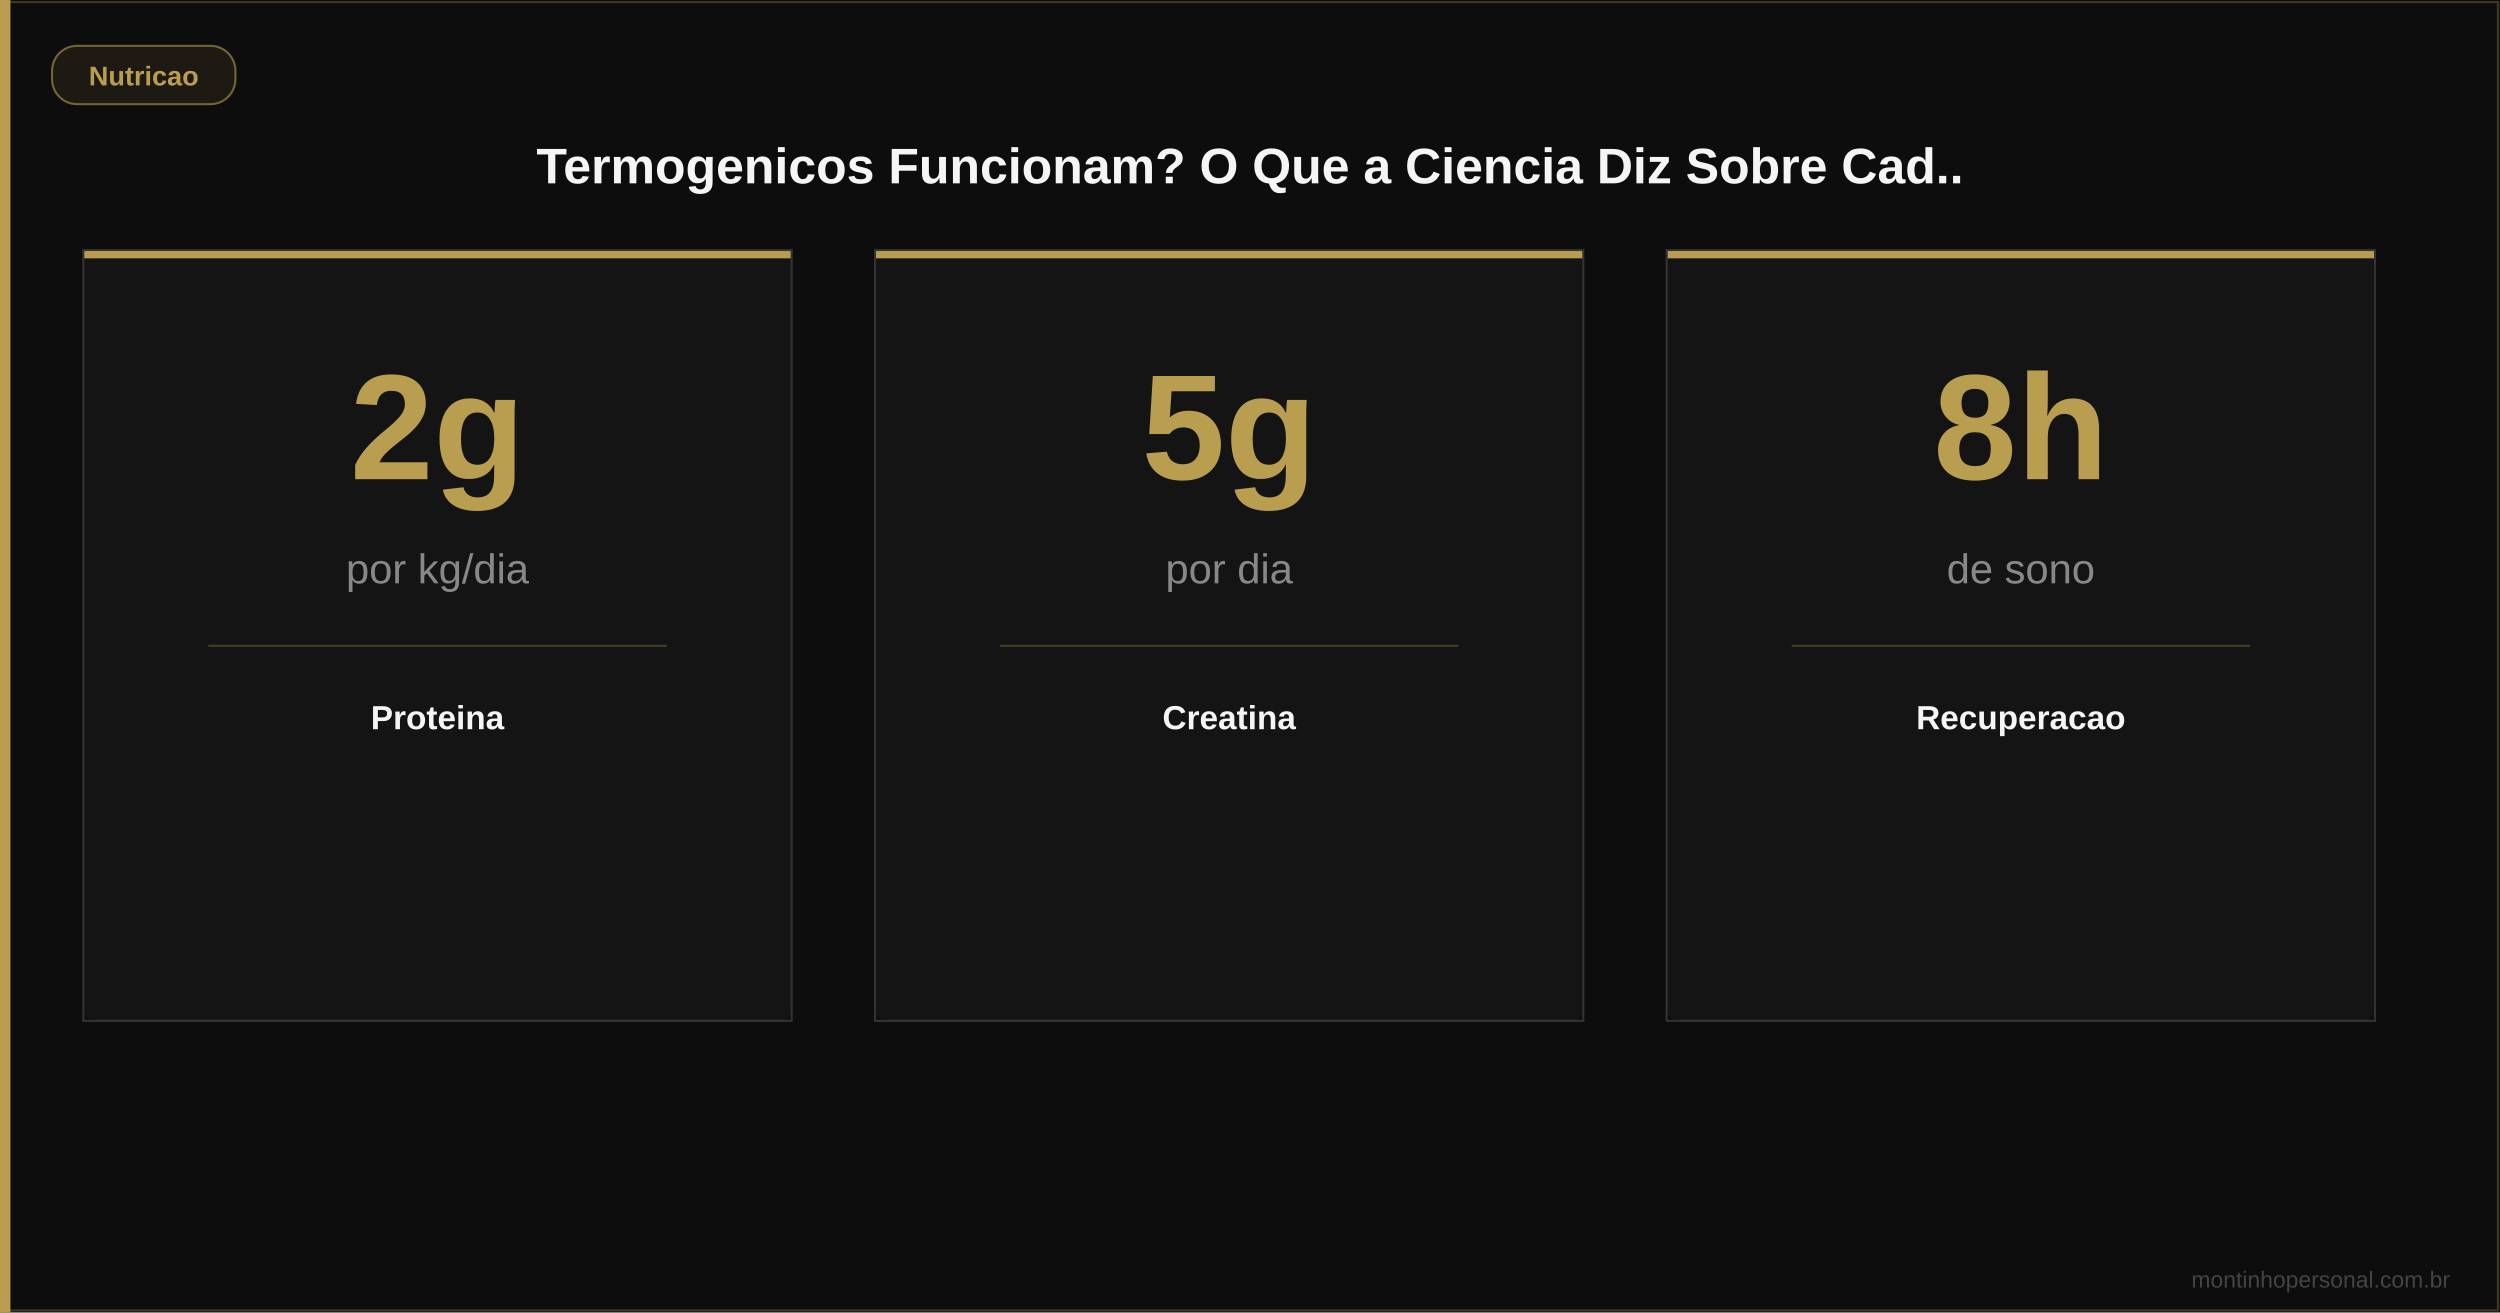
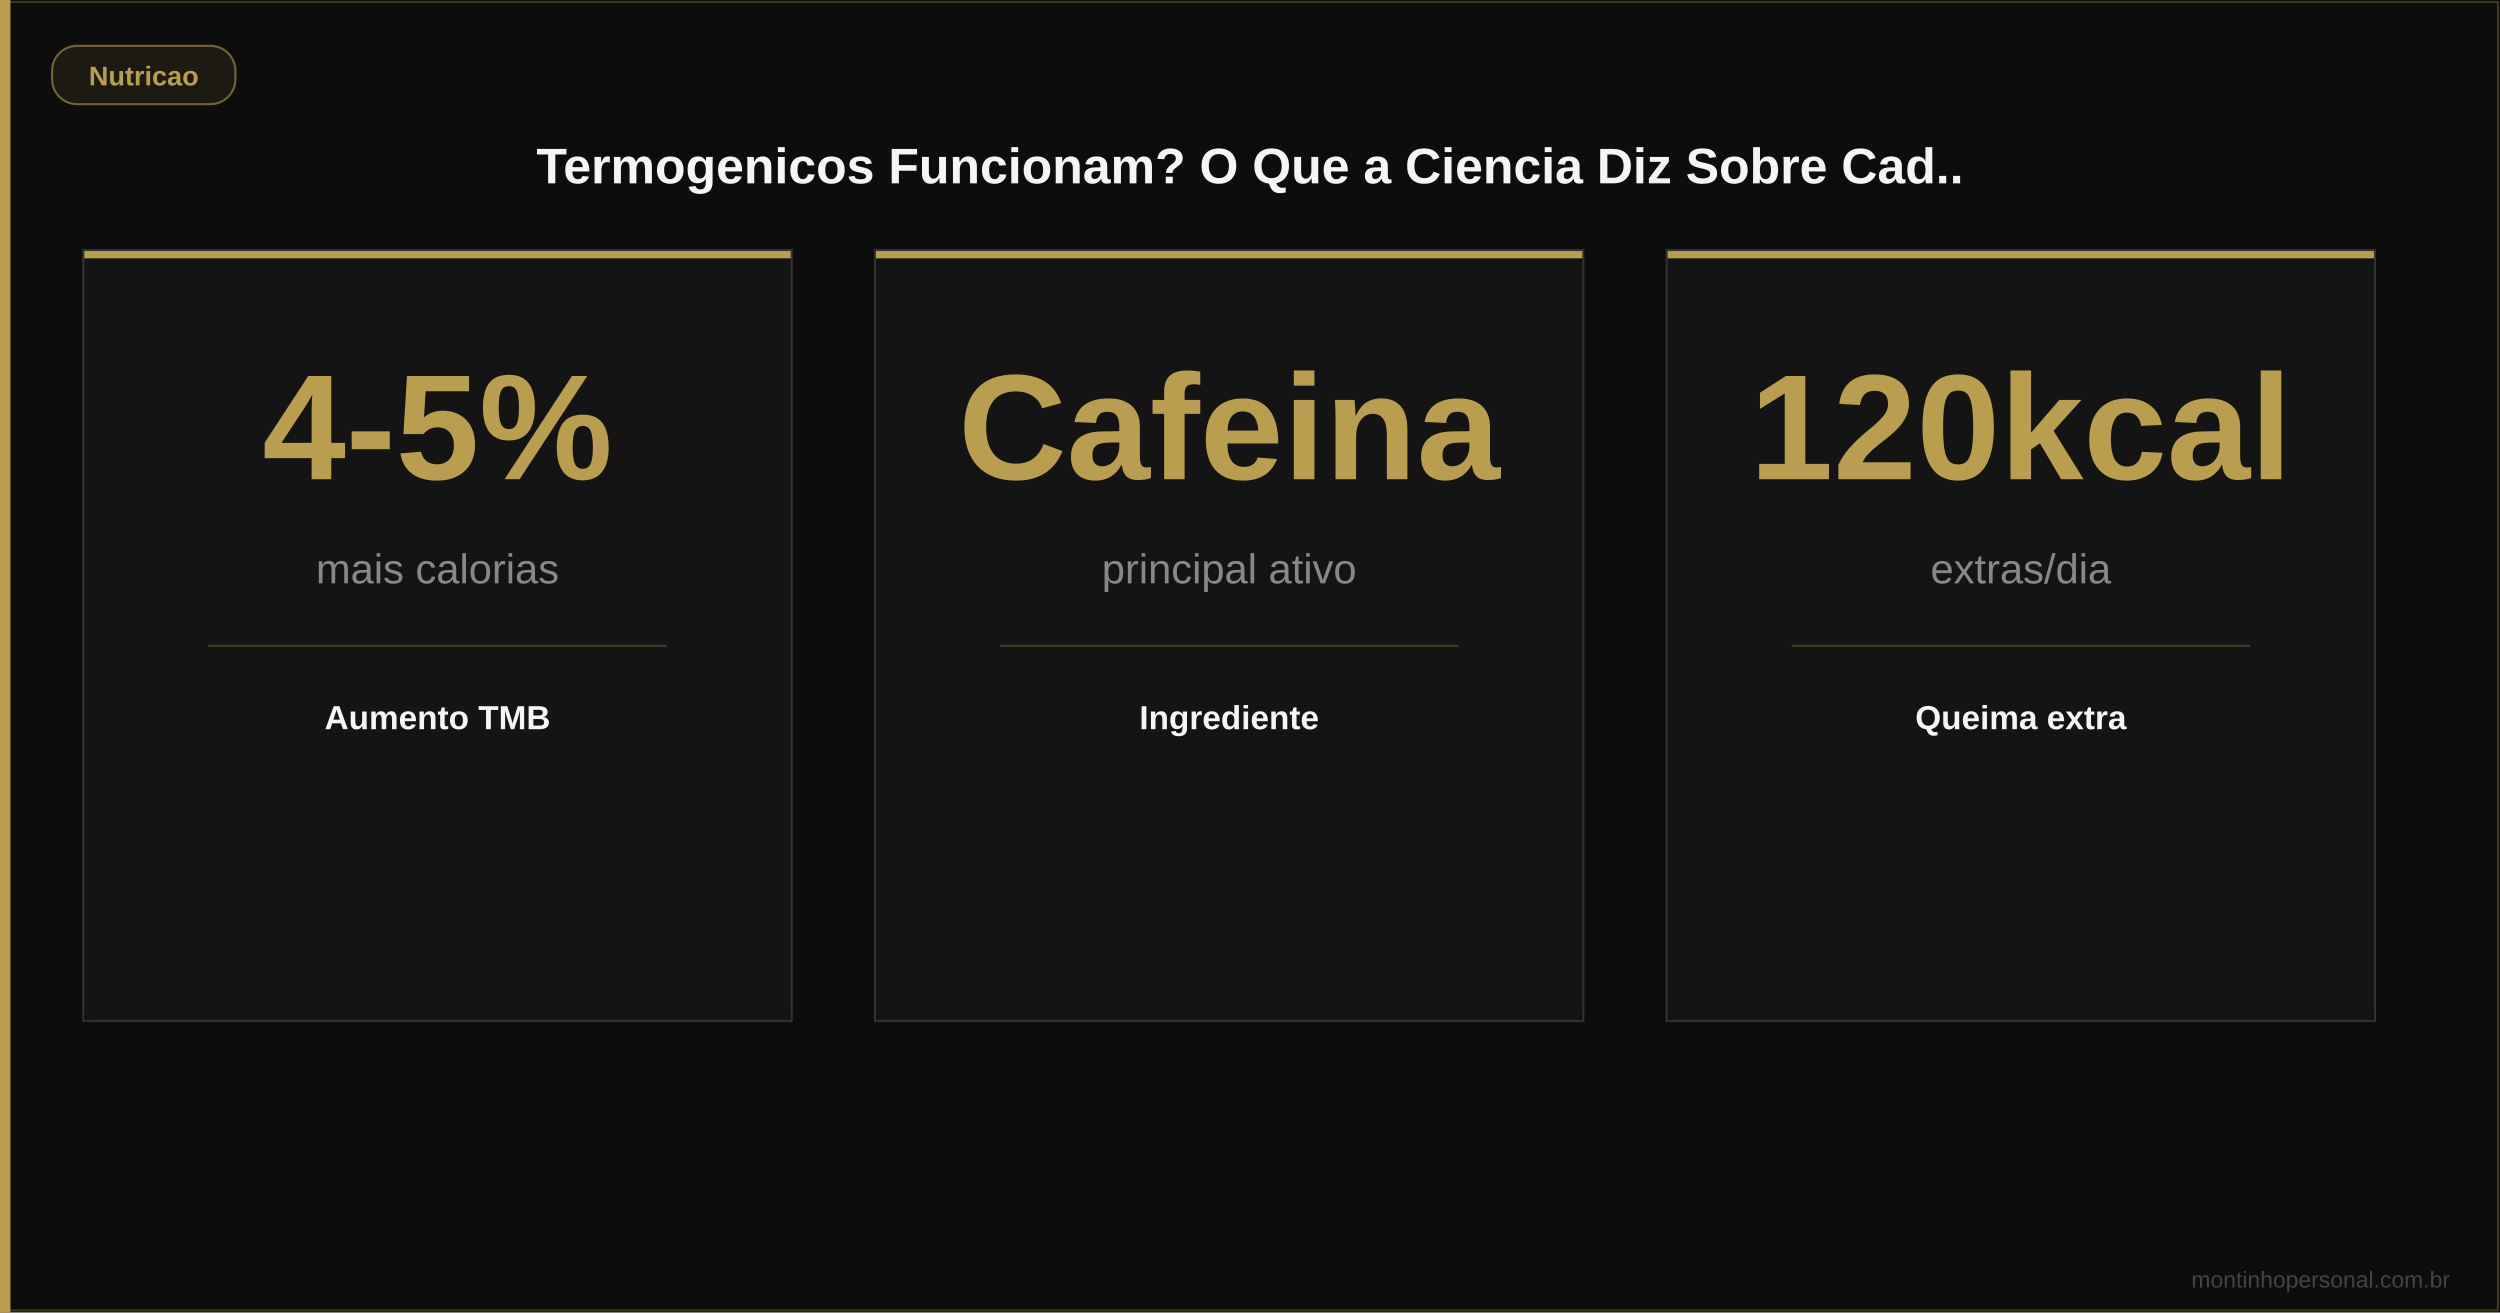
<svg xmlns="http://www.w3.org/2000/svg" viewBox="0 0 1200 630" width="1200" height="630" role="img" aria-label="Termogenicos Funcionam? O Que a Ciencia Diz Sobre Cada Ingrediente">
  <rect width="1200" height="630" fill="#0d0d0d" />
  <rect x="0" y="0" width="5" height="630" fill="#BA9E50" />
  <rect x="1" y="1" width="1198" height="628" fill="none" stroke="#BA9E50" stroke-width="1" opacity="0.3" />
  <rect x="25" y="22" width="88" height="28" rx="12" fill="#BA9E50" fill-opacity="0.15" stroke="#BA9E50" stroke-width="1" opacity="0.6" />
  <text x="69" y="41" font-family="Arial,sans-serif" font-size="13" fill="#BA9E50" text-anchor="middle" font-weight="600">Nutricao</text>
  <text x="600" y="88" font-family="Arial,sans-serif" font-size="24" fill="#F5F5F5" text-anchor="middle" font-weight="bold">Termogenicos Funcionam? O Que a Ciencia Diz Sobre Cad..</text>
  <rect x="40" y="120" width="340" height="370" rx="6" fill="#141414" stroke="#BA9E50" stroke-width="0" stroke-opacity="0" />
  <rect x="40" y="120" width="340" height="4" fill="#BA9E50" />
  <rect x="40" y="120" width="340" height="370" fill="none" stroke="#333" stroke-width="1" />
-   <text x="210" y="230" font-family="Arial,sans-serif" font-size="72" fill="#BA9E50" text-anchor="middle" font-weight="bold">2g</text>
-   <text x="210" y="280" font-family="Arial,sans-serif" font-size="20" fill="#888888" text-anchor="middle">por kg/dia</text>
+   <text x="210" y="230" font-family="Arial,sans-serif" font-size="72" fill="#BA9E50" text-anchor="middle" font-weight="bold">4-5%</text>
+   <text x="210" y="280" font-family="Arial,sans-serif" font-size="20" fill="#888888" text-anchor="middle">mais calorias</text>
  <line x1="100" y1="310" x2="320" y2="310" stroke="#BA9E50" stroke-width="1" stroke-opacity="0.3" />
-   <text x="210" y="350" font-family="Arial,sans-serif" font-size="16" fill="#F5F5F5" text-anchor="middle" font-weight="600">Proteina</text>
+   <text x="210" y="350" font-family="Arial,sans-serif" font-size="16" fill="#F5F5F5" text-anchor="middle" font-weight="600">Aumento TMB</text>
  <rect x="420" y="120" width="340" height="370" rx="6" fill="#141414" stroke="#BA9E50" stroke-width="0" stroke-opacity="0" />
  <rect x="420" y="120" width="340" height="4" fill="#BA9E50" />
  <rect x="420" y="120" width="340" height="370" fill="none" stroke="#333" stroke-width="1" />
-   <text x="590" y="230" font-family="Arial,sans-serif" font-size="72" fill="#BA9E50" text-anchor="middle" font-weight="bold">5g</text>
-   <text x="590" y="280" font-family="Arial,sans-serif" font-size="20" fill="#888888" text-anchor="middle">por dia</text>
+   <text x="590" y="230" font-family="Arial,sans-serif" font-size="72" fill="#BA9E50" text-anchor="middle" font-weight="bold">Cafeina</text>
+   <text x="590" y="280" font-family="Arial,sans-serif" font-size="20" fill="#888888" text-anchor="middle">principal ativo</text>
  <line x1="480" y1="310" x2="700" y2="310" stroke="#BA9E50" stroke-width="1" stroke-opacity="0.3" />
-   <text x="590" y="350" font-family="Arial,sans-serif" font-size="16" fill="#F5F5F5" text-anchor="middle" font-weight="600">Creatina</text>
+   <text x="590" y="350" font-family="Arial,sans-serif" font-size="16" fill="#F5F5F5" text-anchor="middle" font-weight="600">Ingrediente</text>
  <rect x="800" y="120" width="340" height="370" rx="6" fill="#141414" stroke="#BA9E50" stroke-width="0" stroke-opacity="0" />
  <rect x="800" y="120" width="340" height="4" fill="#BA9E50" />
  <rect x="800" y="120" width="340" height="370" fill="none" stroke="#333" stroke-width="1" />
-   <text x="970" y="230" font-family="Arial,sans-serif" font-size="72" fill="#BA9E50" text-anchor="middle" font-weight="bold">8h</text>
-   <text x="970" y="280" font-family="Arial,sans-serif" font-size="20" fill="#888888" text-anchor="middle">de sono</text>
+   <text x="970" y="230" font-family="Arial,sans-serif" font-size="72" fill="#BA9E50" text-anchor="middle" font-weight="bold">120kcal</text>
+   <text x="970" y="280" font-family="Arial,sans-serif" font-size="20" fill="#888888" text-anchor="middle">extras/dia</text>
  <line x1="860" y1="310" x2="1080" y2="310" stroke="#BA9E50" stroke-width="1" stroke-opacity="0.3" />
-   <text x="970" y="350" font-family="Arial,sans-serif" font-size="16" fill="#F5F5F5" text-anchor="middle" font-weight="600">Recuperacao</text>
+   <text x="970" y="350" font-family="Arial,sans-serif" font-size="16" fill="#F5F5F5" text-anchor="middle" font-weight="600">Queima extra</text>
  <text x="1176" y="618" font-family="Arial,sans-serif" font-size="11" fill="#444" text-anchor="end">montinhopersonal.com.br</text>
</svg>
